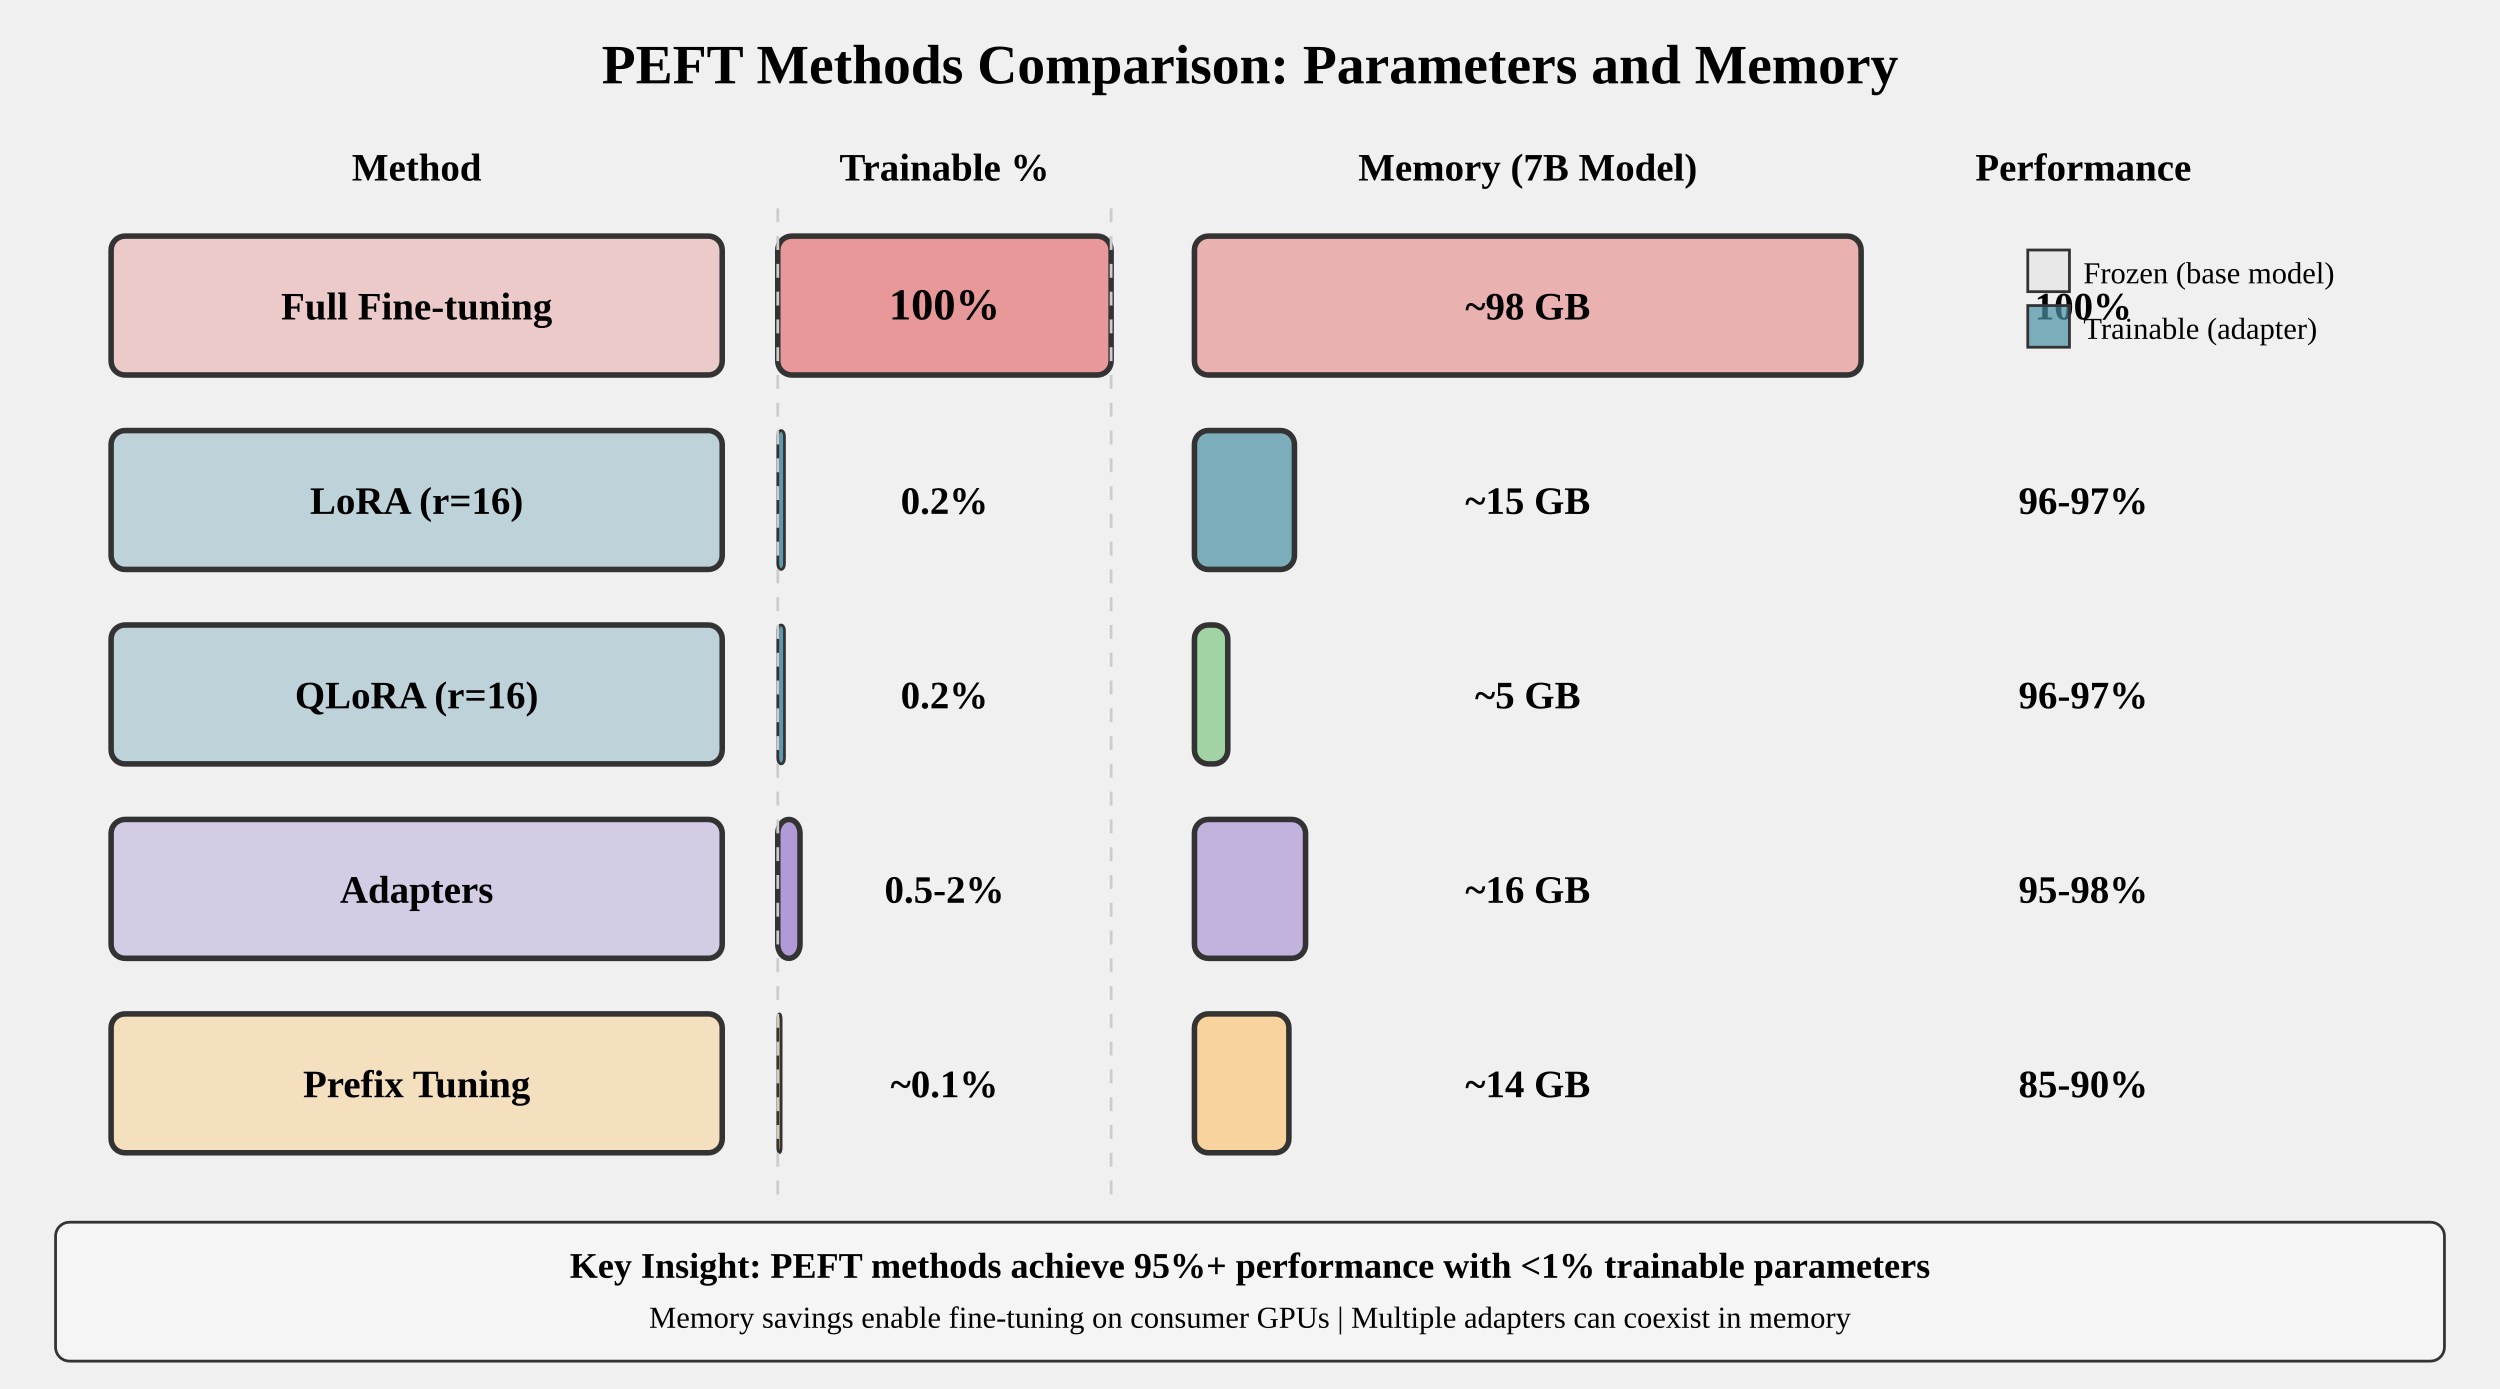
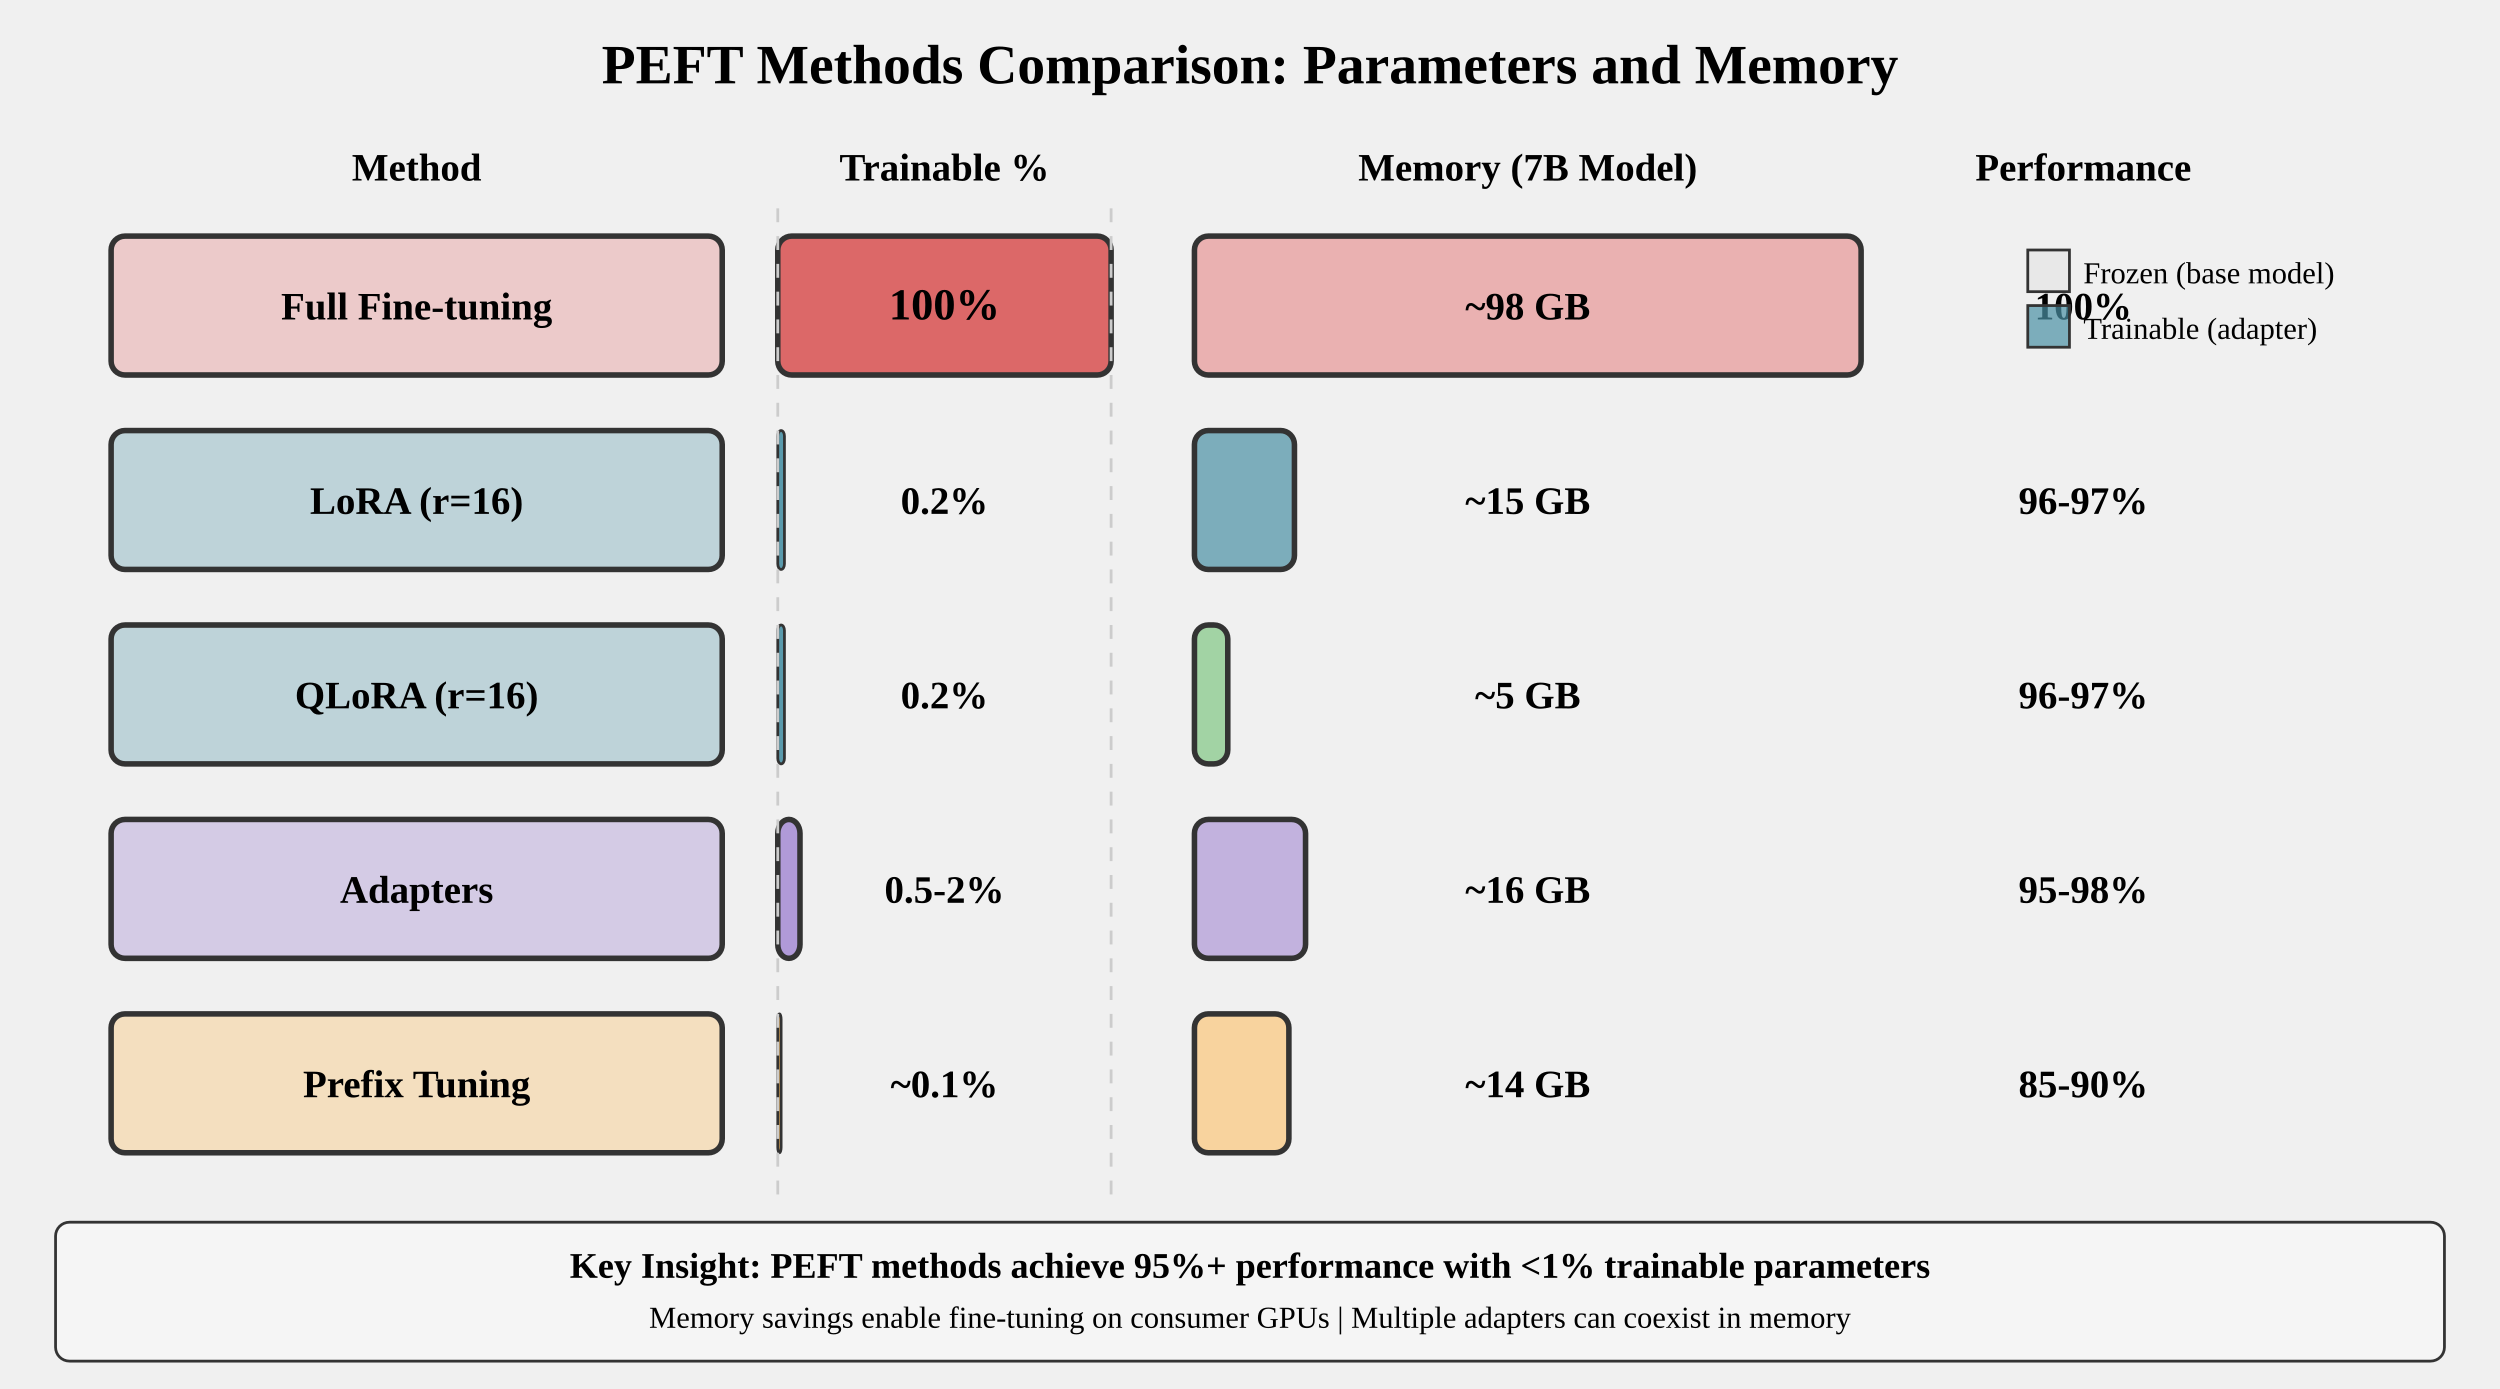
<svg xmlns="http://www.w3.org/2000/svg" viewBox="0 0 900 500">
  <style>
    /* Light mode (default) */
    text { fill: #000000; }
    .axis-text { fill: #000000; }
    .label-text { fill: #666666; }
    line[stroke="#333"] { stroke: #333333; }
    .bg-summary { fill: #F5F5F5; }

    /* Dark mode */
    @media (prefers-color-scheme: dark) {
      text { fill: #ffffff; }
      .axis-text { fill: #ffffff; }
      .label-text { fill: #cccccc; }
      line[stroke="#333"] { stroke: #cccccc; }
      .bg-summary { fill: #2d2d2d; }
+ 
+       /* Darken colored backgrounds in dark mode for proper contrast with white text */
+       rect[fill="#E57373"] { fill: #7a2e2e; }
+       rect[fill="#dc6868"] { fill: #7a2e2e; }
+       rect[fill="#4A90A4"] { fill: #2d5f6f; }
+       rect[fill="#81C784"] { fill: #4a7c4e; }
+       rect[fill="#9575CD"] { fill: #5c4a7a; }
+       rect[fill="#FFB74D"] { fill: #b8631d; }

      /* Keep white text white in dark mode (for colored backgrounds) */
      text[fill="#fff"],
      text[fill="#ffffff"],
      text[fill="white"] {
        fill: #ffffff;
      }

      /* Keep colored text readable in dark mode */
      text[fill="#E57373"] { fill: #ef5350; }
      text[fill="#81C784"] { fill: #66bb6a; }
      text[fill="#FFB74D"] { fill: #ffa726; }
      text[fill="#4A90A4"] { fill: #4fc3f7; }
    }
  </style>
  <text x="450" y="30" font-size="20" font-weight="bold" text-anchor="middle" fill="#333">
    PEFT Methods Comparison: Parameters and Memory
  </text>
  <text x="150" y="65" font-size="14" font-weight="bold" text-anchor="middle" fill="#333">Method</text>
  <text x="340" y="65" font-size="14" font-weight="bold" text-anchor="middle" fill="#333">Trainable %</text>
  <text x="550" y="65" font-size="14" font-weight="bold" text-anchor="middle" fill="#333">Memory (7B Model)</text>
  <text x="750" y="65" font-size="14" font-weight="bold" text-anchor="middle" fill="#333">Performance</text>
  <g id="full-ft">
    <rect x="40" y="85" width="220" height="50" fill="#E57373" fill-opacity="0.3" stroke="#333" stroke-width="2" rx="5" />
    <text x="150" y="115" font-size="14" font-weight="bold" text-anchor="middle" fill="#333">Full Fine-tuning</text>
-     <rect x="280" y="85" width="120" height="50" fill="#E57373" fill-opacity="0.7" stroke="#333" stroke-width="2" rx="5" />
+     <rect x="280" y="85" width="120" height="50" fill="#dc6868" stroke="#333" stroke-width="2" rx="5" />
    <text x="340" y="115" font-size="16" font-weight="bold" text-anchor="middle" fill="#FFF">100%</text>
    <rect x="430" y="85" width="240" height="50" fill="#E57373" fill-opacity="0.5" stroke="#333" stroke-width="2" rx="5" />
    <text x="550" y="115" font-size="14" font-weight="bold" text-anchor="middle" fill="#333">~98 GB</text>
    <text x="750" y="115" font-size="14" font-weight="bold" text-anchor="middle" fill="#333">100%</text>
  </g>
  <g id="lora-16">
    <rect x="40" y="155" width="220" height="50" fill="#4A90A4" fill-opacity="0.3" stroke="#333" stroke-width="2" rx="5" />
    <text x="150" y="185" font-size="14" font-weight="bold" text-anchor="middle" fill="#333">LoRA (r=16)</text>
    <rect x="280" y="155" width="2.4" height="50" fill="#4A90A4" fill-opacity="0.9" stroke="#333" stroke-width="1" rx="2" />
    <text x="340" y="185" font-size="14" font-weight="bold" text-anchor="middle" fill="#333">0.2%</text>
    <rect x="430" y="155" width="36" height="50" fill="#4A90A4" fill-opacity="0.7" stroke="#333" stroke-width="2" rx="5" />
    <text x="550" y="185" font-size="14" font-weight="bold" text-anchor="middle" fill="#333">~15 GB</text>
    <text x="750" y="185" font-size="14" font-weight="bold" text-anchor="middle" fill="#81C784">96-97%</text>
  </g>
  <g id="qlora">
    <rect x="40" y="225" width="220" height="50" fill="#4A90A4" fill-opacity="0.3" stroke="#333" stroke-width="2" rx="5" />
    <text x="150" y="255" font-size="14" font-weight="bold" text-anchor="middle" fill="#333">QLoRA (r=16)</text>
    <rect x="280" y="225" width="2.4" height="50" fill="#4A90A4" fill-opacity="0.9" stroke="#333" stroke-width="1" rx="2" />
    <text x="340" y="255" font-size="14" font-weight="bold" text-anchor="middle" fill="#333">0.2%</text>
    <rect x="430" y="225" width="12" height="50" fill="#81C784" fill-opacity="0.7" stroke="#333" stroke-width="2" rx="5" />
    <text x="550" y="255" font-size="14" font-weight="bold" text-anchor="middle" fill="#81C784">~5 GB</text>
    <text x="750" y="255" font-size="14" font-weight="bold" text-anchor="middle" fill="#81C784">96-97%</text>
  </g>
  <g id="adapters">
    <rect x="40" y="295" width="220" height="50" fill="#9575CD" fill-opacity="0.3" stroke="#333" stroke-width="2" rx="5" />
    <text x="150" y="325" font-size="14" font-weight="bold" text-anchor="middle" fill="#333">Adapters</text>
    <rect x="280" y="295" width="8" height="50" fill="#9575CD" fill-opacity="0.7" stroke="#333" stroke-width="2" rx="5" />
    <text x="340" y="325" font-size="14" font-weight="bold" text-anchor="middle" fill="#333">0.5-2%</text>
    <rect x="430" y="295" width="40" height="50" fill="#9575CD" fill-opacity="0.5" stroke="#333" stroke-width="2" rx="5" />
    <text x="550" y="325" font-size="14" font-weight="bold" text-anchor="middle" fill="#333">~16 GB</text>
    <text x="750" y="325" font-size="14" font-weight="bold" text-anchor="middle" fill="#333">95-98%</text>
  </g>
  <g id="prefix">
    <rect x="40" y="365" width="220" height="50" fill="#FFB74D" fill-opacity="0.3" stroke="#333" stroke-width="2" rx="5" />
    <text x="150" y="395" font-size="14" font-weight="bold" text-anchor="middle" fill="#333">Prefix Tuning</text>
    <rect x="280" y="365" width="1.2" height="50" fill="#FFB74D" fill-opacity="0.9" stroke="#333" stroke-width="1" rx="2" />
    <text x="340" y="395" font-size="14" font-weight="bold" text-anchor="middle" fill="#333">~0.1%</text>
    <rect x="430" y="365" width="34" height="50" fill="#FFB74D" fill-opacity="0.5" stroke="#333" stroke-width="2" rx="5" />
    <text x="550" y="395" font-size="14" font-weight="bold" text-anchor="middle" fill="#333">~14 GB</text>
    <text x="750" y="395" font-size="14" font-weight="bold" text-anchor="middle" fill="#FF9800">85-90%</text>
  </g>
  <g id="legend">
    <rect x="20" y="440" width="860" height="50" class="bg-summary" stroke="#333" stroke-width="1" rx="5" />
    <text x="450" y="460" font-size="13" font-weight="bold" text-anchor="middle" fill="#333">
      Key Insight: PEFT methods achieve 95%+ performance with &lt;1% trainable parameters
    </text>
    <text x="450" y="478" font-size="11" text-anchor="middle" fill="#666">
      Memory savings enable fine-tuning on consumer GPUs | Multiple adapters can coexist in memory
    </text>
  </g>
  <line x1="280" y1="75" x2="280" y2="435" stroke="#CCC" stroke-width="1" stroke-dasharray="5,5" />
  <line x1="400" y1="75" x2="400" y2="435" stroke="#CCC" stroke-width="1" stroke-dasharray="5,5" />
  <g id="frozen-trainable">
    <rect x="730" y="90" width="15" height="15" fill="#E8E8E8" stroke="#333" stroke-width="1" />
    <text x="750" y="102" font-size="11" fill="#666">Frozen (base model)</text>
    <rect x="730" y="110" width="15" height="15" fill="#4A90A4" fill-opacity="0.7" stroke="#333" stroke-width="1" />
    <text x="750" y="122" font-size="11" fill="#666">Trainable (adapter)</text>
  </g>
</svg>
